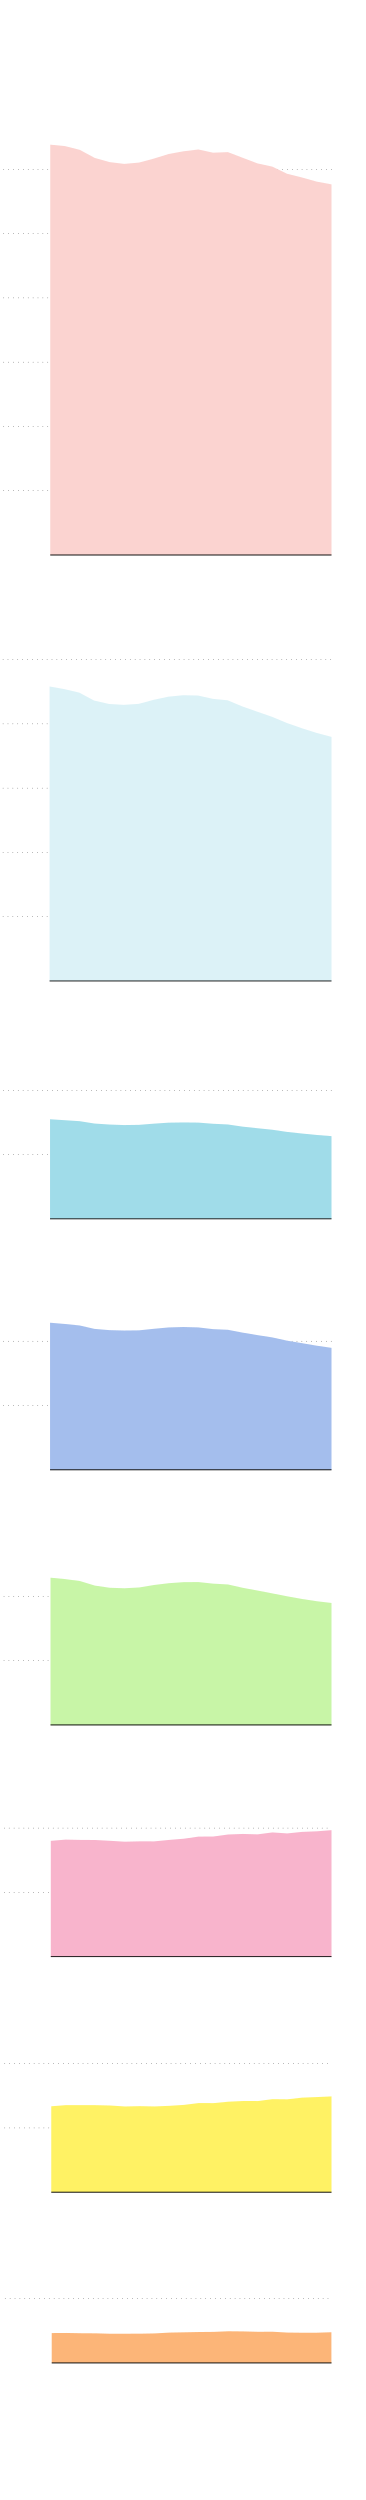
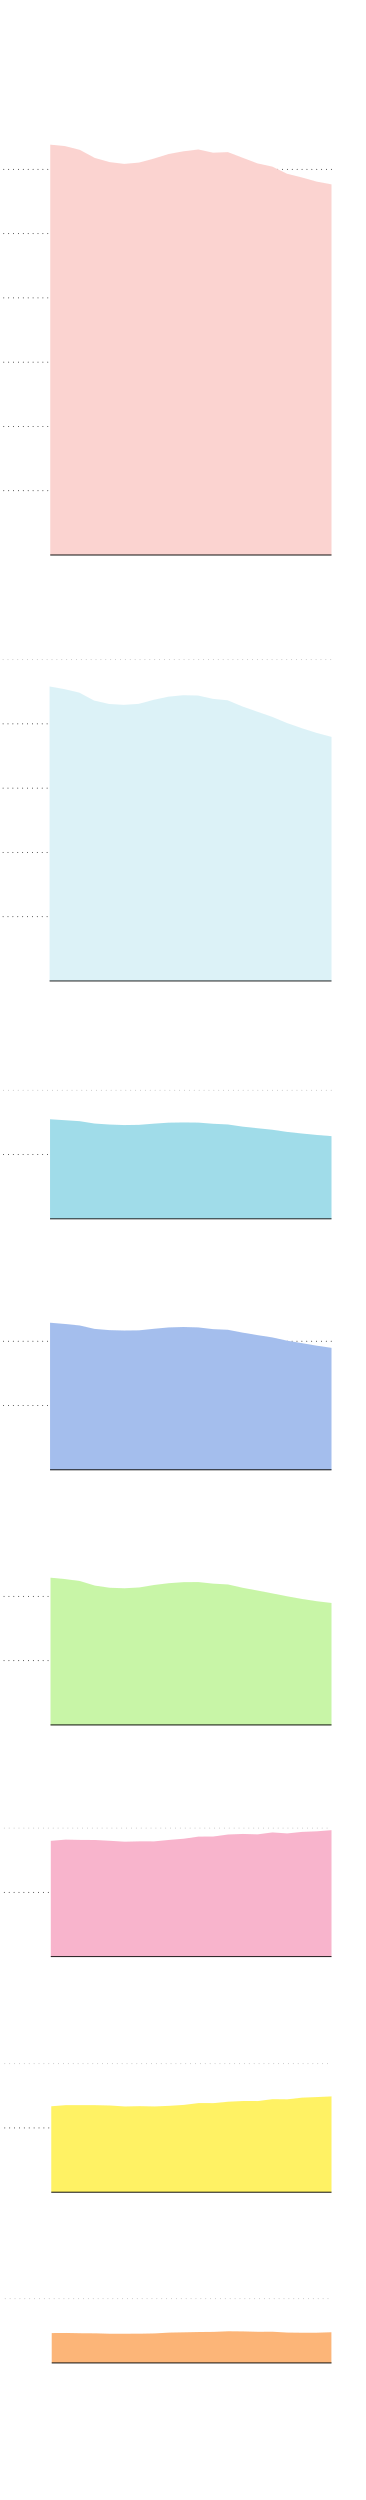
<svg xmlns="http://www.w3.org/2000/svg" version="1.2" baseProfile="tiny" id="g-homeless-pop-mobile-img" x="0px" y="0px" viewBox="0 0 300 2050" xml:space="preserve">
  <g>
-     <line fill="none" stroke="#000000" stroke-width="0.5" stroke-linecap="round" stroke-linejoin="round" stroke-miterlimit="10" stroke-dasharray="0.01,4" x1="2.53" y1="751.684" x2="147.282" y2="751.684" />
-     <line fill="none" stroke="#000000" stroke-width="0.5" stroke-linecap="round" stroke-linejoin="round" stroke-miterlimit="10" stroke-dasharray="0.01,4" x1="2.53" y1="698.978" x2="147.282" y2="698.978" />
-     <line fill="none" stroke="#000000" stroke-width="0.5" stroke-linecap="round" stroke-linejoin="round" stroke-miterlimit="10" stroke-dasharray="0.01,4" x1="2.53" y1="646.272" x2="147.282" y2="646.272" />
-     <line fill="none" stroke="#000000" stroke-width="0.5" stroke-linecap="round" stroke-linejoin="round" stroke-miterlimit="10" stroke-dasharray="0.01,4" x1="2.53" y1="593.565" x2="147.282" y2="593.565" />
+     <line fill="none" stroke="#000000" stroke-width="0.75" stroke-linecap="round" stroke-linejoin="round" stroke-miterlimit="10" stroke-dasharray="0.01,4" x1="2.53" y1="751.684" x2="147.282" y2="751.684" />
+     <line fill="none" stroke="#000000" stroke-width="0.75" stroke-linecap="round" stroke-linejoin="round" stroke-miterlimit="10" stroke-dasharray="0.01,4" x1="2.53" y1="698.978" x2="147.282" y2="698.978" />
+     <line fill="none" stroke="#000000" stroke-width="0.75" stroke-linecap="round" stroke-linejoin="round" stroke-miterlimit="10" stroke-dasharray="0.01,4" x1="2.53" y1="646.272" x2="147.282" y2="646.272" />
+     <line fill="none" stroke="#000000" stroke-width="0.75" stroke-linecap="round" stroke-linejoin="round" stroke-miterlimit="10" stroke-dasharray="0.01,4" x1="2.53" y1="593.565" x2="147.282" y2="593.565" />
    <polygon fill="#DCF2F7" points="40.648,562.91 52.828,565.106 64.99,567.945 77.155,574.452 89.318,577.24 101.499,577.973    113.66,577.174 125.825,573.892 137.986,571.285 150.167,570.083 162.33,570.33 174.494,573.045 186.657,574.246 198.837,579.33    211.001,583.607 223.164,587.827 235.325,592.895 247.505,597.148 259.67,601.039 271.834,604.247 271.834,804.402 259.67,804.402    247.505,804.402 235.325,804.402 223.164,804.402 211.001,804.402 198.837,804.402 186.657,804.402 174.494,804.402    162.33,804.402 150.167,804.402 137.986,804.402 125.825,804.402 113.66,804.402 101.499,804.402 89.318,804.402 77.155,804.402    64.99,804.402 52.828,804.402 40.648,804.402  " />
-     <line fill="none" stroke="#000000" stroke-width="0.5" stroke-linecap="round" stroke-linejoin="round" stroke-miterlimit="10" stroke-dasharray="0.01,4" x1="2.53" y1="540.868" x2="271.834" y2="540.868" />
-     <rect x="2.28" y="540.62" fill="none" width="269.804" height="0.5" />
+     <line style="opacity:0.3;" fill="none" stroke="#000000" stroke-width="0.75" stroke-linecap="round" stroke-linejoin="round" stroke-miterlimit="10" stroke-dasharray="0.01,4" x1="2.53" y1="540.868" x2="271.834" y2="540.868" />
    <line fill="none" stroke="#000000" stroke-width="0.75" stroke-linejoin="round" stroke-miterlimit="10" x1="40.648" y1="804.39" x2="271.834" y2="804.39" />
-     <line fill="none" stroke="#000000" stroke-width="0.5" stroke-linecap="round" stroke-linejoin="round" stroke-miterlimit="10" stroke-dasharray="0.01,4" x1="3.079" y1="349.679" x2="147.831" y2="349.679" />
-     <line fill="none" stroke="#000000" stroke-width="0.5" stroke-linecap="round" stroke-linejoin="round" stroke-miterlimit="10" stroke-dasharray="0.01,4" x1="3.079" y1="402.385" x2="147.831" y2="402.385" />
-     <line fill="none" stroke="#000000" stroke-width="0.5" stroke-linecap="round" stroke-linejoin="round" stroke-miterlimit="10" stroke-dasharray="0.01,4" x1="3.079" y1="296.974" x2="147.831" y2="296.974" />
-     <line fill="none" stroke="#000000" stroke-width="0.5" stroke-linecap="round" stroke-linejoin="round" stroke-miterlimit="10" stroke-dasharray="0.01,4" x1="3.079" y1="244.267" x2="147.831" y2="244.267" />
-     <line fill="none" stroke="#000000" stroke-width="0.5" stroke-linecap="round" stroke-linejoin="round" stroke-miterlimit="10" stroke-dasharray="0.01,4" x1="3.079" y1="191.569" x2="147.831" y2="191.569" />
-     <line fill="none" stroke="#000000" stroke-width="0.5" stroke-linecap="round" stroke-linejoin="round" stroke-miterlimit="10" stroke-dasharray="0.01,4" x1="3.079" y1="138.863" x2="271.834" y2="138.863" />
+     <line fill="none" stroke="#000000" stroke-width="0.75" stroke-linecap="round" stroke-linejoin="round" stroke-miterlimit="10" stroke-dasharray="0.01,4" x1="3.079" y1="349.679" x2="147.831" y2="349.679" />
+     <line fill="none" stroke="#000000" stroke-width="0.75" stroke-linecap="round" stroke-linejoin="round" stroke-miterlimit="10" stroke-dasharray="0.01,4" x1="3.079" y1="402.385" x2="147.831" y2="402.385" />
+     <line fill="none" stroke="#000000" stroke-width="0.75" stroke-linecap="round" stroke-linejoin="round" stroke-miterlimit="10" stroke-dasharray="0.01,4" x1="3.079" y1="296.974" x2="147.831" y2="296.974" />
+     <line fill="none" stroke="#000000" stroke-width="0.75" stroke-linecap="round" stroke-linejoin="round" stroke-miterlimit="10" stroke-dasharray="0.01,4" x1="3.079" y1="244.267" x2="147.831" y2="244.267" />
+     <line fill="none" stroke="#000000" stroke-width="0.75" stroke-linecap="round" stroke-linejoin="round" stroke-miterlimit="10" stroke-dasharray="0.01,4" x1="3.079" y1="191.569" x2="147.831" y2="191.569" />
+     <line fill="none" stroke="#000000" stroke-width="0.75" stroke-linecap="round" stroke-linejoin="round" stroke-miterlimit="10" stroke-dasharray="0.01,4" x1="3.079" y1="138.863" x2="271.834" y2="138.863" />
    <polygon fill="#FBD3D0" points="41.197,118.626 53.349,119.812 65.483,122.896 77.617,129.469 89.751,132.907 101.903,134.389    114.036,133.302 126.172,130.036 138.305,126.26 150.457,124.063 162.592,122.567 174.725,125.208 186.859,124.739    199.011,129.386 211.145,133.994 223.279,136.634 235.414,142.508 247.565,145.526 259.701,148.932 271.834,151.195    271.834,455.092 259.701,455.092 247.565,455.092 235.414,455.092 223.279,455.092 211.145,455.092 199.011,455.092    186.859,455.092 174.725,455.092 162.592,455.092 150.457,455.092 138.305,455.092 126.172,455.092 114.036,455.092    101.903,455.092 89.751,455.092 77.617,455.092 65.483,455.092 53.349,455.092 41.197,455.092  " />
-     <rect fill="none" width="300" height="2050" />
-     <rect fill="none" width="300" height="2050" />
+     <rect style="opacity:0.3;" fill="none" width="300" height="2050" />
    <line fill="none" stroke="#000000" stroke-width="0.75" stroke-linejoin="round" stroke-miterlimit="10" x1="41.202" y1="455.092" x2="271.834" y2="455.092" />
-     <line fill="none" stroke="#000000" stroke-width="0.5" stroke-linecap="round" stroke-linejoin="round" stroke-miterlimit="10" stroke-dasharray="0.01,4" x1="2.906" y1="894.028" x2="271.834" y2="894.028" />
-     <rect x="2.657" y="893.78" fill="none" width="269.427" height="0.5" />
-     <line fill="none" stroke="#000000" stroke-width="0.5" stroke-linecap="round" stroke-linejoin="round" stroke-miterlimit="10" stroke-dasharray="0.01,4" x1="2.906" y1="946.735" x2="147.659" y2="946.735" />
-     <line fill="none" stroke="#000000" stroke-width="0.5" stroke-linecap="round" stroke-linejoin="round" stroke-miterlimit="10" stroke-dasharray="0.01,4" x1="2.917" y1="1099.808" x2="271.834" y2="1099.808" />
-     <line fill="none" stroke="#000000" stroke-width="0.5" stroke-linecap="round" stroke-linejoin="round" stroke-miterlimit="10" stroke-dasharray="0.01,4" x1="2.917" y1="1152.515" x2="147.669" y2="1152.515" />
+     <line style="opacity:0.3;" fill="none" stroke="#000000" stroke-width="0.75" stroke-linecap="round" stroke-linejoin="round" stroke-miterlimit="10" stroke-dasharray="0.01,4" x1="2.906" y1="894.028" x2="271.834" y2="894.028" />
+     <line fill="none" stroke="#000000" stroke-width="0.75" stroke-linecap="round" stroke-linejoin="round" stroke-miterlimit="10" stroke-dasharray="0.01,4" x1="2.906" y1="946.735" x2="147.659" y2="946.735" />
+     <line fill="none" stroke="#000000" stroke-width="0.75" stroke-linecap="round" stroke-linejoin="round" stroke-miterlimit="10" stroke-dasharray="0.01,4" x1="2.917" y1="1099.808" x2="271.834" y2="1099.808" />
+     <line fill="none" stroke="#000000" stroke-width="0.75" stroke-linecap="round" stroke-linejoin="round" stroke-miterlimit="10" stroke-dasharray="0.01,4" x1="2.917" y1="1152.515" x2="147.669" y2="1152.515" />
    <polygon fill="#A4BEED" points="41.039,1084.622 53.183,1085.65 65.326,1086.885 77.47,1089.683 89.631,1090.703 101.773,1091.023    113.917,1090.884 126.06,1089.616 138.222,1088.497 150.365,1088.143 162.509,1088.465 174.651,1089.888 186.812,1090.414    198.956,1092.752 211.1,1094.792 223.243,1096.669 235.404,1099.35 247.547,1101.407 259.69,1103.464 271.834,1105.233    271.834,1205.243 259.69,1205.243 247.547,1205.243 235.404,1205.243 223.243,1205.243 211.1,1205.243 198.956,1205.243    186.812,1205.243 174.651,1205.243 162.509,1205.243 150.365,1205.243 138.222,1205.243 126.06,1205.243 113.917,1205.243    101.773,1205.243 89.631,1205.243 77.47,1205.243 65.326,1205.243 53.183,1205.243 41.039,1205.243  " />
    <polygon fill="#A0DCE9" points="41.025,917.787 53.185,918.568 65.329,919.367 77.473,921.3 89.615,922.106 101.776,922.55    113.92,922.376 126.064,921.406 138.206,920.583 150.367,920.403 162.509,920.525 174.653,921.48 186.796,922.056 198.957,923.841    211.102,925.141 223.245,926.383 235.386,928.168 247.547,929.476 259.692,930.686 271.834,931.631 271.834,999.441    259.692,999.441 247.547,999.441 235.386,999.441 223.245,999.441 211.102,999.441 198.957,999.441 186.796,999.441    174.653,999.441 162.509,999.441 150.367,999.441 138.206,999.441 126.064,999.441 113.92,999.441 101.776,999.441 89.615,999.441    77.473,999.441 65.329,999.441 53.185,999.441 41.025,999.441  " />
    <line fill="none" stroke="#000000" stroke-width="0.75" stroke-linejoin="round" stroke-miterlimit="10" x1="41.039" y1="1205.221" x2="271.834" y2="1205.221" />
    <line fill="none" stroke="#000000" stroke-width="0.75" stroke-linejoin="round" stroke-miterlimit="10" x1="41.029" y1="999.441" x2="271.834" y2="999.441" />
-     <line fill="none" stroke="#000000" stroke-width="0.5" stroke-linecap="round" stroke-linejoin="round" stroke-miterlimit="10" stroke-dasharray="0.01,4" x1="3.295" y1="1309.032" x2="148.048" y2="1309.032" />
-     <line fill="none" stroke="#000000" stroke-width="0.5" stroke-linecap="round" stroke-linejoin="round" stroke-miterlimit="10" stroke-dasharray="0.01,4" x1="3.295" y1="1361.738" x2="148.048" y2="1361.738" />
+     <line fill="none" stroke="#000000" stroke-width="0.75" stroke-linecap="round" stroke-linejoin="round" stroke-miterlimit="10" stroke-dasharray="0.01,4" x1="3.295" y1="1309.032" x2="148.048" y2="1309.032" />
+     <line fill="none" stroke="#000000" stroke-width="0.75" stroke-linecap="round" stroke-linejoin="round" stroke-miterlimit="10" stroke-dasharray="0.01,4" x1="3.295" y1="1361.738" x2="148.048" y2="1361.738" />
    <polygon fill="#C8F5A7" points="41.418,1293.71 53.541,1294.87 65.665,1296.482 77.788,1300.185 89.93,1301.96 102.053,1302.372    114.176,1301.714 126.3,1299.698 138.44,1298.218 150.564,1297.362 162.688,1297.296 174.812,1298.589 186.952,1299.255    199.075,1302.002 211.199,1304.248 223.322,1306.593 235.464,1308.962 247.587,1311.167 259.711,1313.001 271.834,1314.432    271.834,1414.605 259.711,1414.605 247.587,1414.605 235.464,1414.605 223.322,1414.605 211.199,1414.605 199.075,1414.605    186.952,1414.605 174.812,1414.605 162.688,1414.605 150.564,1414.605 138.44,1414.605 126.3,1414.605 114.176,1414.605    102.053,1414.605 89.93,1414.605 77.788,1414.605 65.665,1414.605 53.541,1414.605 41.418,1414.605  " />
    <line fill="none" stroke="#000000" stroke-width="0.75" stroke-linejoin="round" stroke-miterlimit="10" x1="41.418" y1="1414.445" x2="271.834" y2="1414.445" />
-     <line fill="none" stroke="#000000" stroke-width="0.5" stroke-linecap="round" stroke-linejoin="round" stroke-miterlimit="10" stroke-dasharray="0.01,4" x1="3.53" y1="1499.033" x2="271.834" y2="1499.033" />
-     <rect x="3.28" y="1498.783" fill="none" width="268.804" height="0.5" />
-     <line fill="none" stroke="#000000" stroke-width="0.5" stroke-linecap="round" stroke-linejoin="round" stroke-miterlimit="10" stroke-dasharray="0.01,4" x1="3.53" y1="1551.739" x2="148.282" y2="1551.739" />
+     <line style="opacity:0.3;" fill="none" stroke="#000000" stroke-width="0.75" stroke-linecap="round" stroke-linejoin="round" stroke-miterlimit="10" stroke-dasharray="0.01,4" x1="3.53" y1="1499.033" x2="271.834" y2="1499.033" />
+     <line fill="none" stroke="#000000" stroke-width="0.75" stroke-linecap="round" stroke-linejoin="round" stroke-miterlimit="10" stroke-dasharray="0.01,4" x1="3.53" y1="1551.739" x2="148.282" y2="1551.739" />
    <polygon fill="#F8B4CC" points="41.652,1509.495 53.763,1508.483 65.875,1508.73 77.986,1508.796 90.114,1509.445    102.225,1510.194 114.337,1509.906 126.448,1509.923 138.577,1508.746 150.687,1507.751 162.798,1506.007 174.91,1505.941    187.039,1504.279 199.149,1503.835 211.26,1504.164 223.372,1502.585 235.501,1503.399 247.611,1502.157 259.722,1501.672    271.834,1500.725 271.834,1604.468 259.722,1604.468 247.611,1604.468 235.501,1604.468 223.372,1604.468 211.26,1604.468    199.149,1604.468 187.039,1604.468 174.91,1604.468 162.798,1604.468 150.687,1604.468 138.577,1604.468 126.448,1604.468    114.337,1604.468 102.225,1604.468 90.114,1604.468 77.986,1604.468 65.875,1604.468 53.763,1604.468 41.652,1604.468  " />
    <line fill="none" stroke="#000000" stroke-width="0.75" stroke-linejoin="round" stroke-miterlimit="10" x1="41.652" y1="1604.445" x2="271.834" y2="1604.445" />
-     <line fill="none" stroke="#000000" stroke-width="0.5" stroke-linecap="round" stroke-linejoin="round" stroke-miterlimit="10" stroke-dasharray="0.01,4" x1="3.908" y1="1744.904" x2="148.661" y2="1744.904" />
+     <line fill="none" stroke="#000000" stroke-width="0.75" stroke-linecap="round" stroke-linejoin="round" stroke-miterlimit="10" stroke-dasharray="0.01,4" x1="3.908" y1="1744.904" x2="148.661" y2="1744.904" />
    <polygon fill="#FFF264" points="42.031,1727.151 54.122,1726.207 66.213,1726.23 78.304,1726.23 90.413,1726.518 102.505,1727.307    114.595,1727.036 126.686,1727.283 138.796,1726.781 150.886,1726.008 162.978,1724.503 175.069,1724.552 187.177,1723.393    199.269,1722.833 211.36,1722.85 223.451,1721.319 235.56,1721.443 247.651,1720.069 259.743,1719.599 271.834,1719.056    271.834,1797.61 259.743,1797.61 247.651,1797.61 235.56,1797.61 223.451,1797.61 211.36,1797.61 199.269,1797.61 187.177,1797.61    175.069,1797.61 162.978,1797.61 150.886,1797.61 138.796,1797.61 126.686,1797.61 114.595,1797.61 102.505,1797.61    90.413,1797.61 78.304,1797.61 66.213,1797.61 54.122,1797.61 42.031,1797.61  " />
-     <line fill="none" stroke="#000000" stroke-width="0.5" stroke-linecap="round" stroke-linejoin="round" stroke-miterlimit="10" stroke-dasharray="0.01,4" x1="3.908" y1="1692.197" x2="271.834" y2="1692.197" />
-     <rect x="3.659" y="1691.948" fill="none" width="268.425" height="0.5" />
+     <line style="opacity:0.3;" fill="none" stroke="#000000" stroke-width="0.75" stroke-linecap="round" stroke-linejoin="round" stroke-miterlimit="10" stroke-dasharray="0.01,4" x1="3.908" y1="1692.197" x2="271.834" y2="1692.197" />
    <line fill="none" stroke="#000000" stroke-width="0.75" stroke-linejoin="round" stroke-miterlimit="10" x1="42.031" y1="1797.61" x2="271.834" y2="1797.61" />
-     <line fill="none" stroke="#000000" stroke-width="0.5" stroke-linecap="round" stroke-linejoin="round" stroke-miterlimit="10" stroke-dasharray="0.01,4" x1="4.287" y1="1884.904" x2="271.749" y2="1884.904" />
-     <rect x="4.037" y="1884.654" fill="none" width="267.962" height="0.5" />
+     <line style="opacity:0.3;" fill="none" stroke="#000000" stroke-width="0.75" stroke-linecap="round" stroke-linejoin="round" stroke-miterlimit="10" stroke-dasharray="0.01,4" x1="4.287" y1="1884.904" x2="271.749" y2="1884.904" />
    <polygon fill="#FCB578" points="42.409,1913.097 54.476,1913.031 66.545,1913.252 78.61,1913.326 90.694,1913.681    102.761,1913.639 114.828,1913.623 126.894,1913.392 138.979,1912.727 151.046,1912.496 163.113,1912.257 175.18,1912.142    187.246,1911.64 199.331,1911.755 211.397,1912.069 223.465,1912.018 235.531,1912.701 247.615,1912.841 259.682,1912.826    271.749,1912.429 271.749,1937.611 259.682,1937.611 247.615,1937.611 235.531,1937.611 223.465,1937.611 211.397,1937.611    199.331,1937.611 187.246,1937.611 175.18,1937.611 163.113,1937.611 151.046,1937.611 138.979,1937.611 126.894,1937.611    114.828,1937.611 102.761,1937.611 90.694,1937.611 78.61,1937.611 66.545,1937.611 54.476,1937.611 42.409,1937.611  " />
    <line fill="none" stroke="#000000" stroke-width="0.75" stroke-linejoin="round" stroke-miterlimit="10" x1="42.409" y1="1937.61" x2="271.834" y2="1937.61" />
  </g>
  <style>
#g-homeless-pop-mobile-img rect, #g-homeless-pop-mobile-img circle, #g-homeless-pop-mobile-img path, #g-homeless-pop-mobile-img line, #g-homeless-pop-mobile-img polyline { vector-effect: non-scaling-stroke; }
</style>
</svg>
